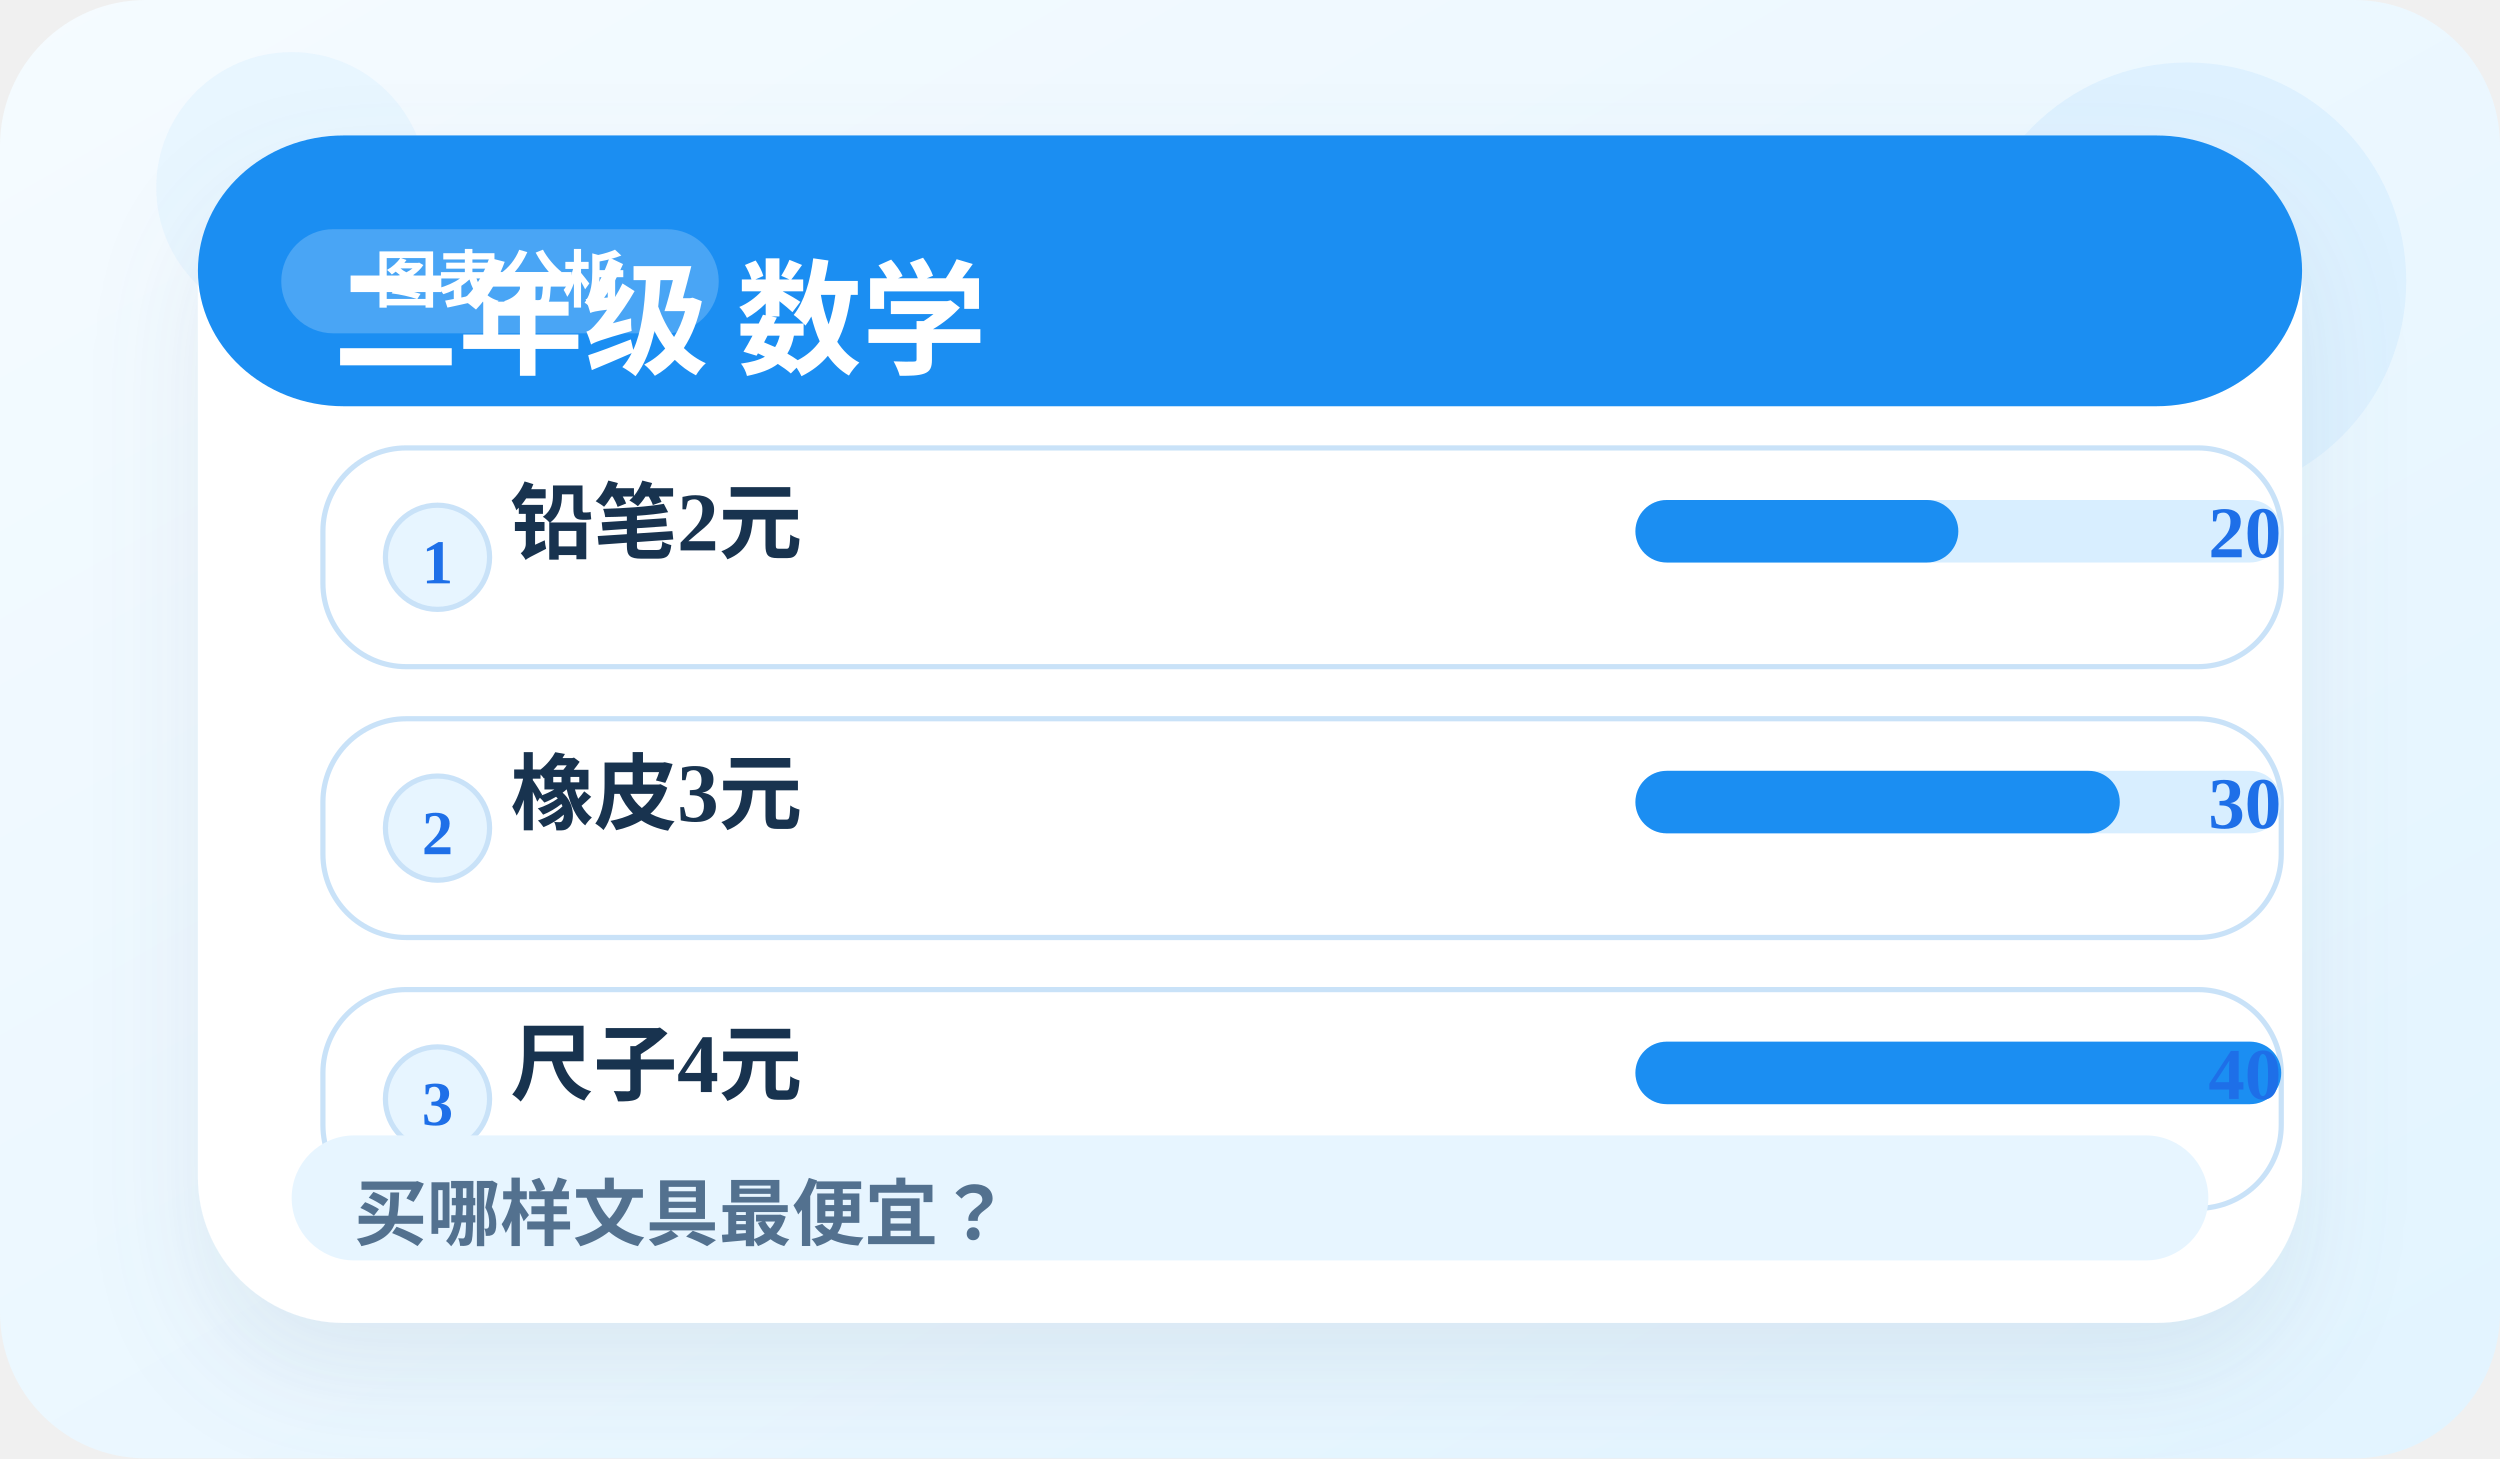
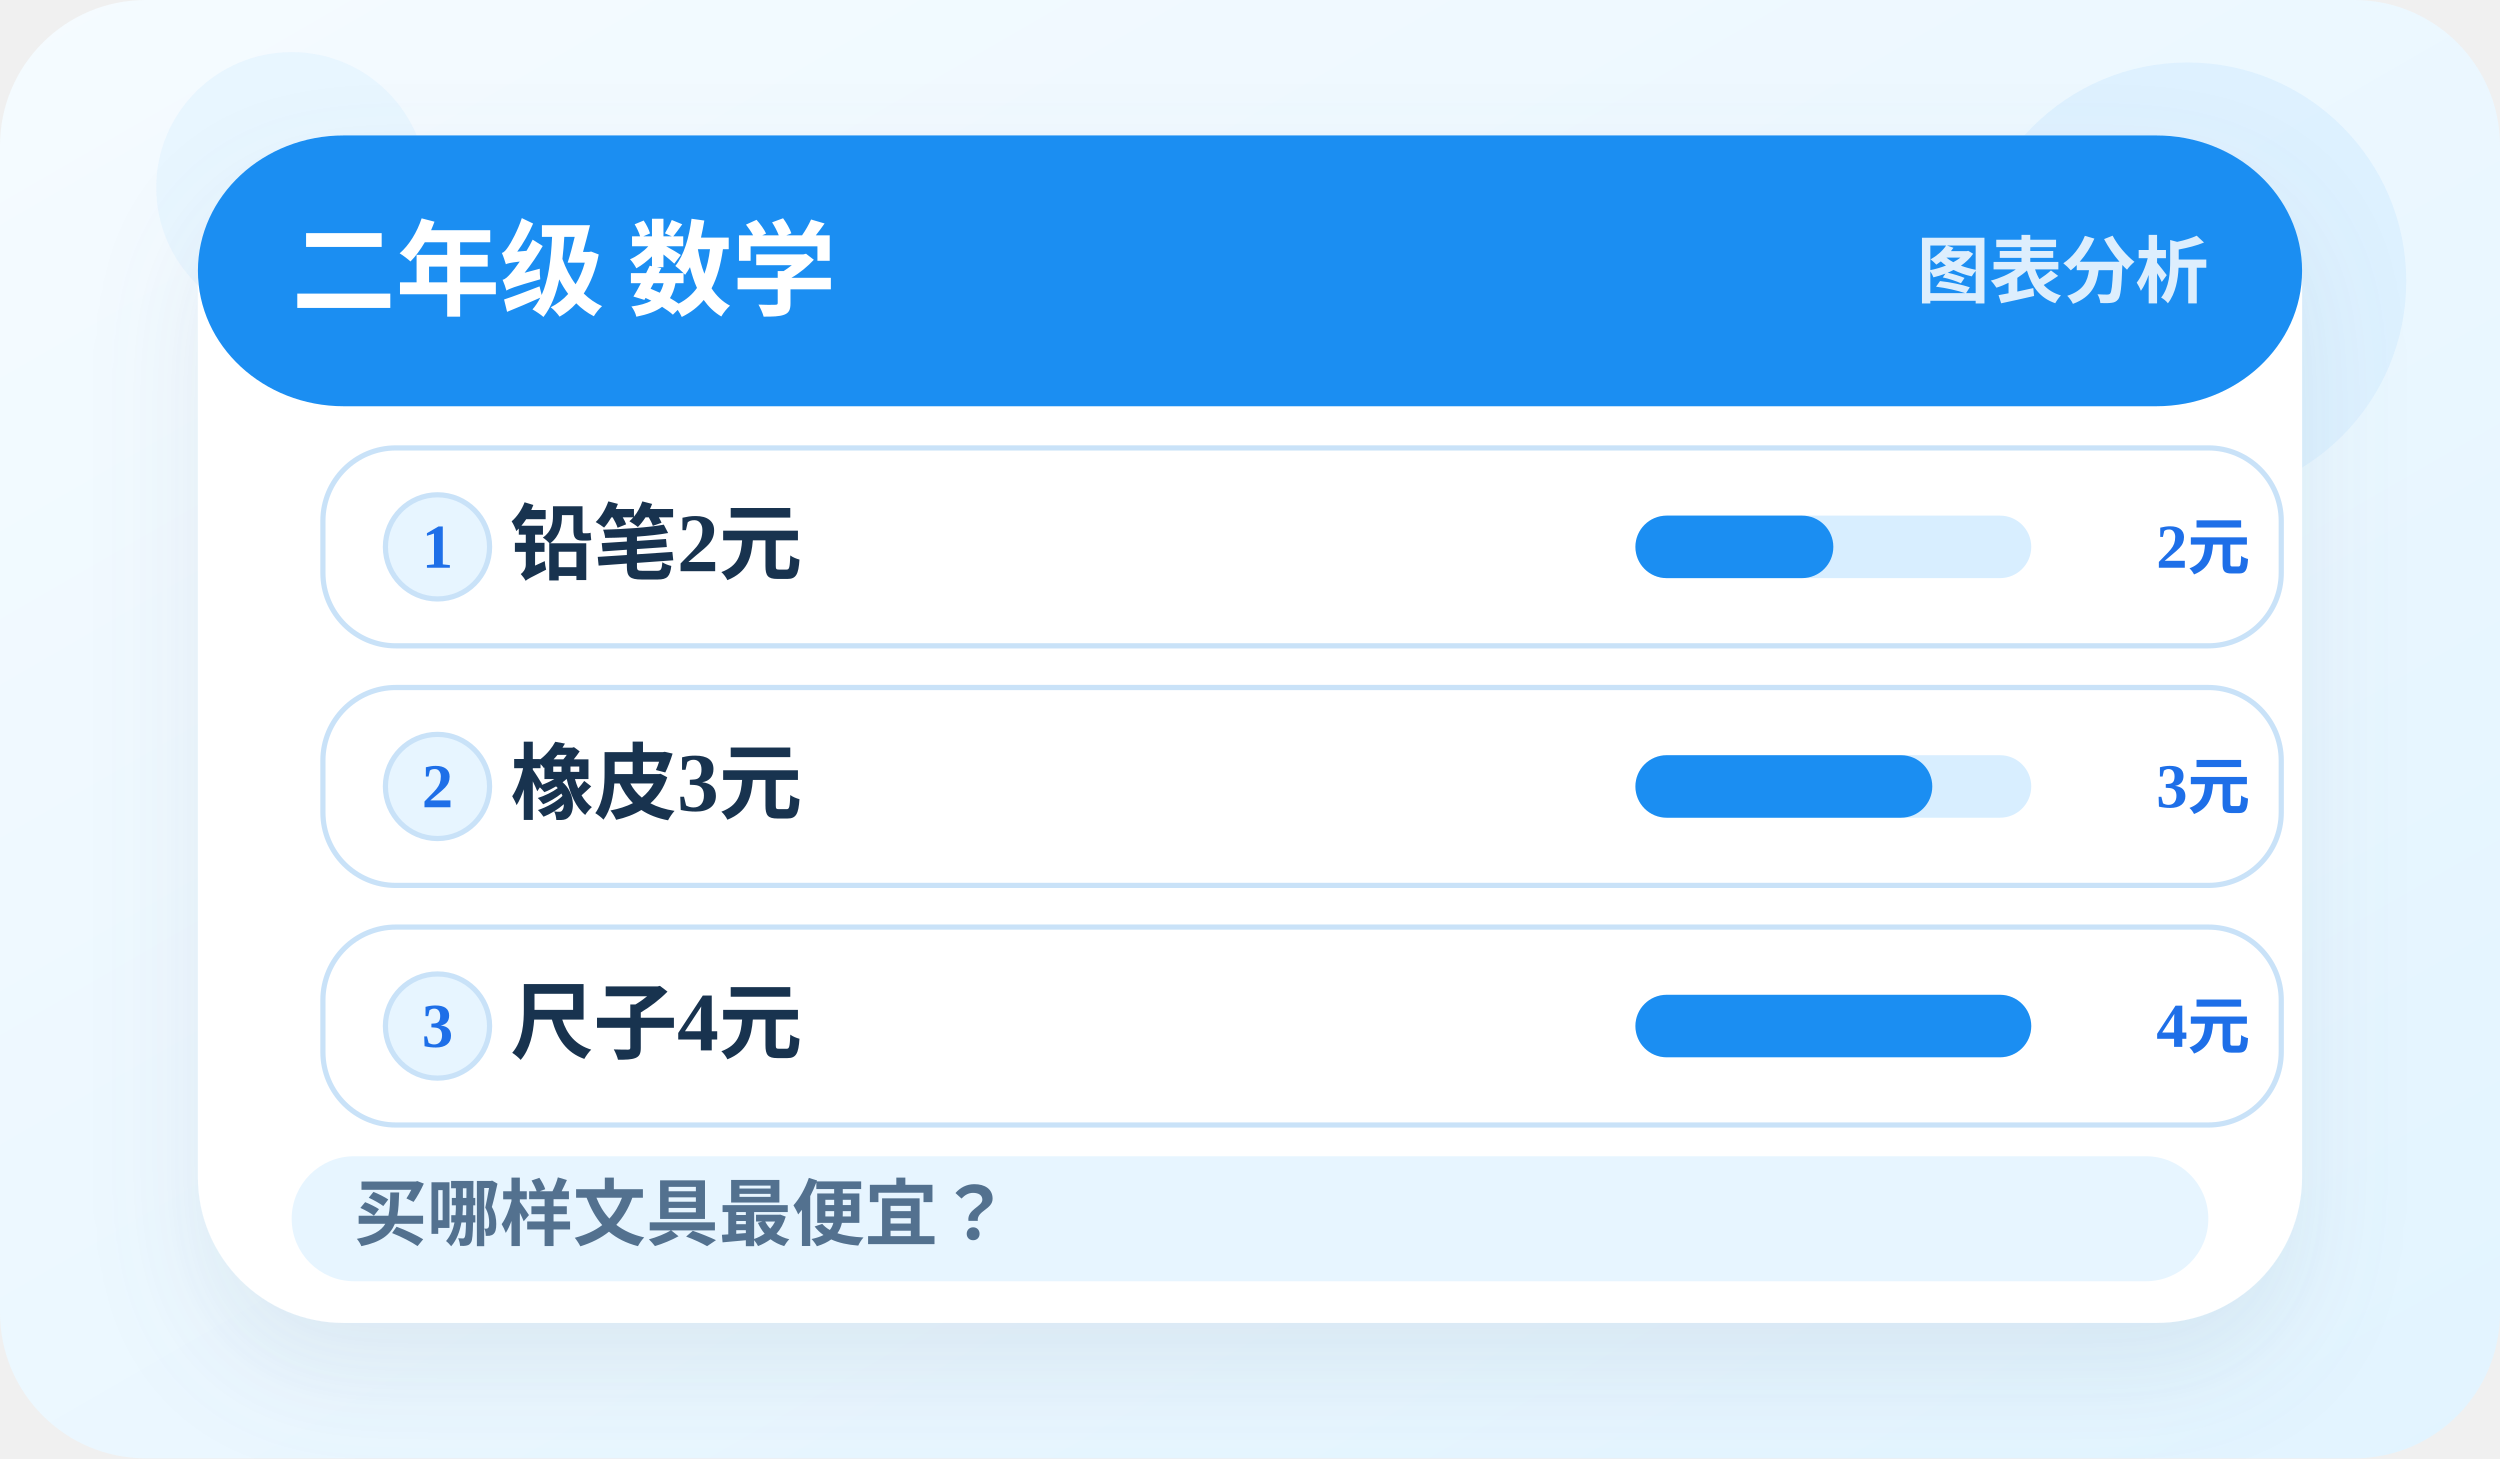
<svg xmlns="http://www.w3.org/2000/svg" viewBox="0 0 480 280">
  <defs>
    <linearGradient id="bg" x1="0%" y1="0%" x2="100%" y2="100%">
      <stop offset="0%" stop-color="#F5FBFF" />
      <stop offset="100%" stop-color="#E2F4FF" />
    </linearGradient>
    <filter id="shadow" x="-10%" y="-10%" width="120%" height="130%">
      <feDropShadow dx="0" dy="10" stdDeviation="10" flood-color="#7A94AA" flood-opacity="0.14" />
    </filter>
  </defs>
  <rect width="480" height="280" rx="28" fill="url(#bg)" />
  <circle cx="420" cy="54" r="42" fill="#D8EEFF" opacity="0.72" />
  <circle cx="56" cy="36" r="26" fill="#E7F5FF" opacity="0.9" />
  <rect x="38" y="26" width="404" height="228" rx="28" fill="#FFFFFF" filter="url(#shadow)" />
  <rect x="38" y="26" width="404" height="52" rx="28" fill="#1B8EF2" />
-   <rect x="54" y="44" width="84" height="20" rx="10" fill="rgba(255,255,255,0.20)" />
-   <text x="96" y="58" text-anchor="middle" font-size="12" fill="#FFFFFF" font-weight="700">图表分析</text>
-   <text x="64" y="112" font-size="24" fill="#18334F" font-weight="800">商店文具价格表</text>
-   <text x="64" y="70" font-size="24" fill="#FFFFFF" font-weight="800">二年级 数学</text>
-   <rect x="62" y="86" width="376" height="42" rx="16" fill="#FFFFFF" stroke="#C9E2F8" />
-   <circle cx="84" cy="107" r="10" fill="#E7F5FF" stroke="#C9E2F8" />
-   <text x="84" y="112" text-anchor="middle" font-size="12" fill="#1E6FE8" font-weight="700">1</text>
-   <text x="98" y="106" font-size="16" fill="#18334F" font-weight="600">
-     <tspan x="98" y="106">铅笔2元</tspan>
+   <text x="56" y="59" font-size="20" fill="#FFFFFF" font-weight="800">二年级 数学</text>
+   <text x="424" y="57" text-anchor="end" font-size="14" fill="rgba(255,255,255,0.85)" font-weight="700">图表分析</text>
+   <rect x="62" y="86" width="376" height="38" rx="14" fill="#FFFFFF" stroke="#C9E2F8" />
+   <circle cx="84" cy="105" r="10" fill="#E7F5FF" stroke="#C9E2F8" />
+   <text x="84" y="109" text-anchor="middle" font-size="12" fill="#1E6FE8" font-weight="700">1</text>
+   <text x="98" font-size="16" fill="#18334F" font-weight="600">
+     <tspan x="98" y="110">铅笔2元</tspan>
  </text>
-   <rect x="314" y="96" width="124" height="12" rx="6" fill="#D8EEFF" />
-   <rect x="314" y="96" width="62" height="12" rx="6" fill="#1B8EF2" />
-   <text x="438" y="107" text-anchor="end" font-size="14" fill="#1E6FE8" font-weight="700">20</text>
-   <rect x="62" y="138" width="376" height="42" rx="16" fill="#FFFFFF" stroke="#C9E2F8" />
-   <circle cx="84" cy="159" r="10" fill="#E7F5FF" stroke="#C9E2F8" />
-   <text x="84" y="164" text-anchor="middle" font-size="12" fill="#1E6FE8" font-weight="700">2</text>
-   <text x="98" y="158" font-size="16" fill="#18334F" font-weight="600">
-     <tspan x="98" y="158">橡皮3元</tspan>
+   <rect x="314" y="99" width="76" height="12" rx="6" fill="#D8EEFF" />
+   <rect x="314" y="99" width="38" height="12" rx="6" fill="#1B8EF2" />
+   <text x="432" y="109" text-anchor="end" font-size="12" fill="#1E6FE8" font-weight="700">2元</text>
+   <rect x="62" y="132" width="376" height="38" rx="14" fill="#FFFFFF" stroke="#C9E2F8" />
+   <circle cx="84" cy="151" r="10" fill="#E7F5FF" stroke="#C9E2F8" />
+   <text x="84" y="155" text-anchor="middle" font-size="12" fill="#1E6FE8" font-weight="700">2</text>
+   <text x="98" font-size="16" fill="#18334F" font-weight="600">
+     <tspan x="98" y="156">橡皮3元</tspan>
  </text>
-   <rect x="314" y="148" width="124" height="12" rx="6" fill="#D8EEFF" />
-   <rect x="314" y="148" width="93" height="12" rx="6" fill="#1B8EF2" />
-   <text x="438" y="159" text-anchor="end" font-size="14" fill="#1E6FE8" font-weight="700">30</text>
-   <rect x="62" y="190" width="376" height="42" rx="16" fill="#FFFFFF" stroke="#C9E2F8" />
-   <circle cx="84" cy="211" r="10" fill="#E7F5FF" stroke="#C9E2F8" />
-   <text x="84" y="216" text-anchor="middle" font-size="12" fill="#1E6FE8" font-weight="700">3</text>
-   <text x="98" y="210" font-size="16" fill="#18334F" font-weight="600">
-     <tspan x="98" y="210">尺子4元</tspan>
+   <rect x="314" y="145" width="76" height="12" rx="6" fill="#D8EEFF" />
+   <rect x="314" y="145" width="57" height="12" rx="6" fill="#1B8EF2" />
+   <text x="432" y="155" text-anchor="end" font-size="12" fill="#1E6FE8" font-weight="700">3元</text>
+   <rect x="62" y="178" width="376" height="38" rx="14" fill="#FFFFFF" stroke="#C9E2F8" />
+   <circle cx="84" cy="197" r="10" fill="#E7F5FF" stroke="#C9E2F8" />
+   <text x="84" y="201" text-anchor="middle" font-size="12" fill="#1E6FE8" font-weight="700">3</text>
+   <text x="98" font-size="16" fill="#18334F" font-weight="600">
+     <tspan x="98" y="202">尺子4元</tspan>
  </text>
-   <rect x="314" y="200" width="124" height="12" rx="6" fill="#D8EEFF" />
-   <rect x="314" y="200" width="124" height="12" rx="6" fill="#1B8EF2" />
-   <text x="438" y="211" text-anchor="end" font-size="14" fill="#1E6FE8" font-weight="700">40</text>
-   <rect x="56" y="218" width="368" height="24" rx="12" fill="#E7F5FF" />
-   <text x="68" y="238" font-size="14" fill="#53718F" font-weight="600">
-     <tspan x="68" y="238">买哪样文具最便宜？</tspan>
-   </text>
+   <rect x="314" y="191" width="76" height="12" rx="6" fill="#D8EEFF" />
+   <rect x="314" y="191" width="76" height="12" rx="6" fill="#1B8EF2" />
+   <text x="432" y="201" text-anchor="end" font-size="12" fill="#1E6FE8" font-weight="700">4元</text>
+   <rect x="56" y="222" width="368" height="24" rx="12" fill="#E7F5FF" />
+   <text x="68" y="238" font-size="14" fill="#53718F" font-weight="600">买哪样文具最便宜？</text>
</svg>
